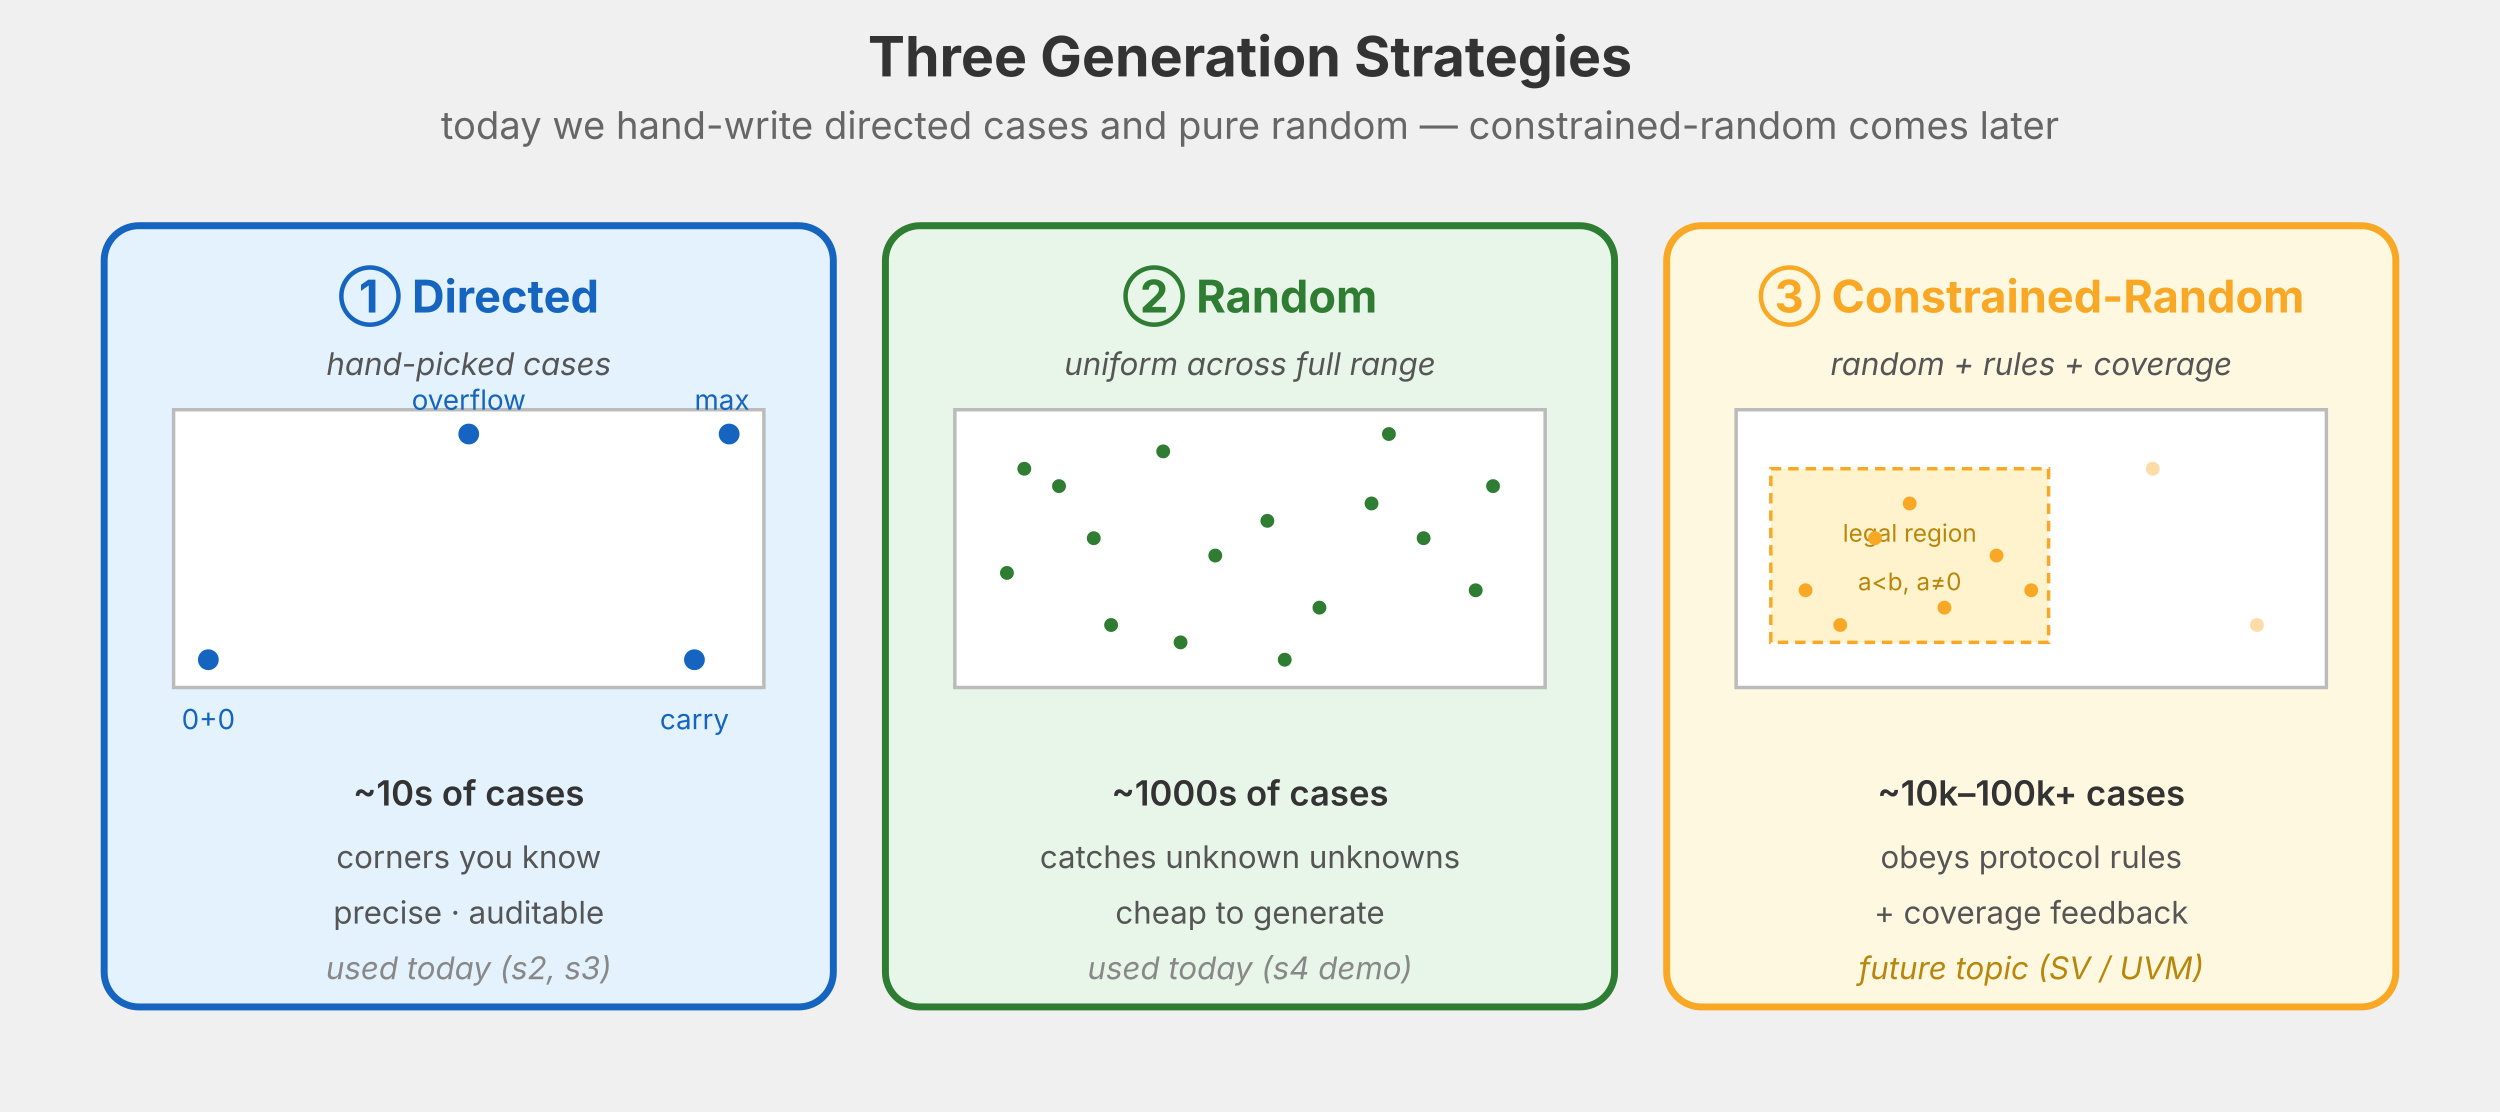
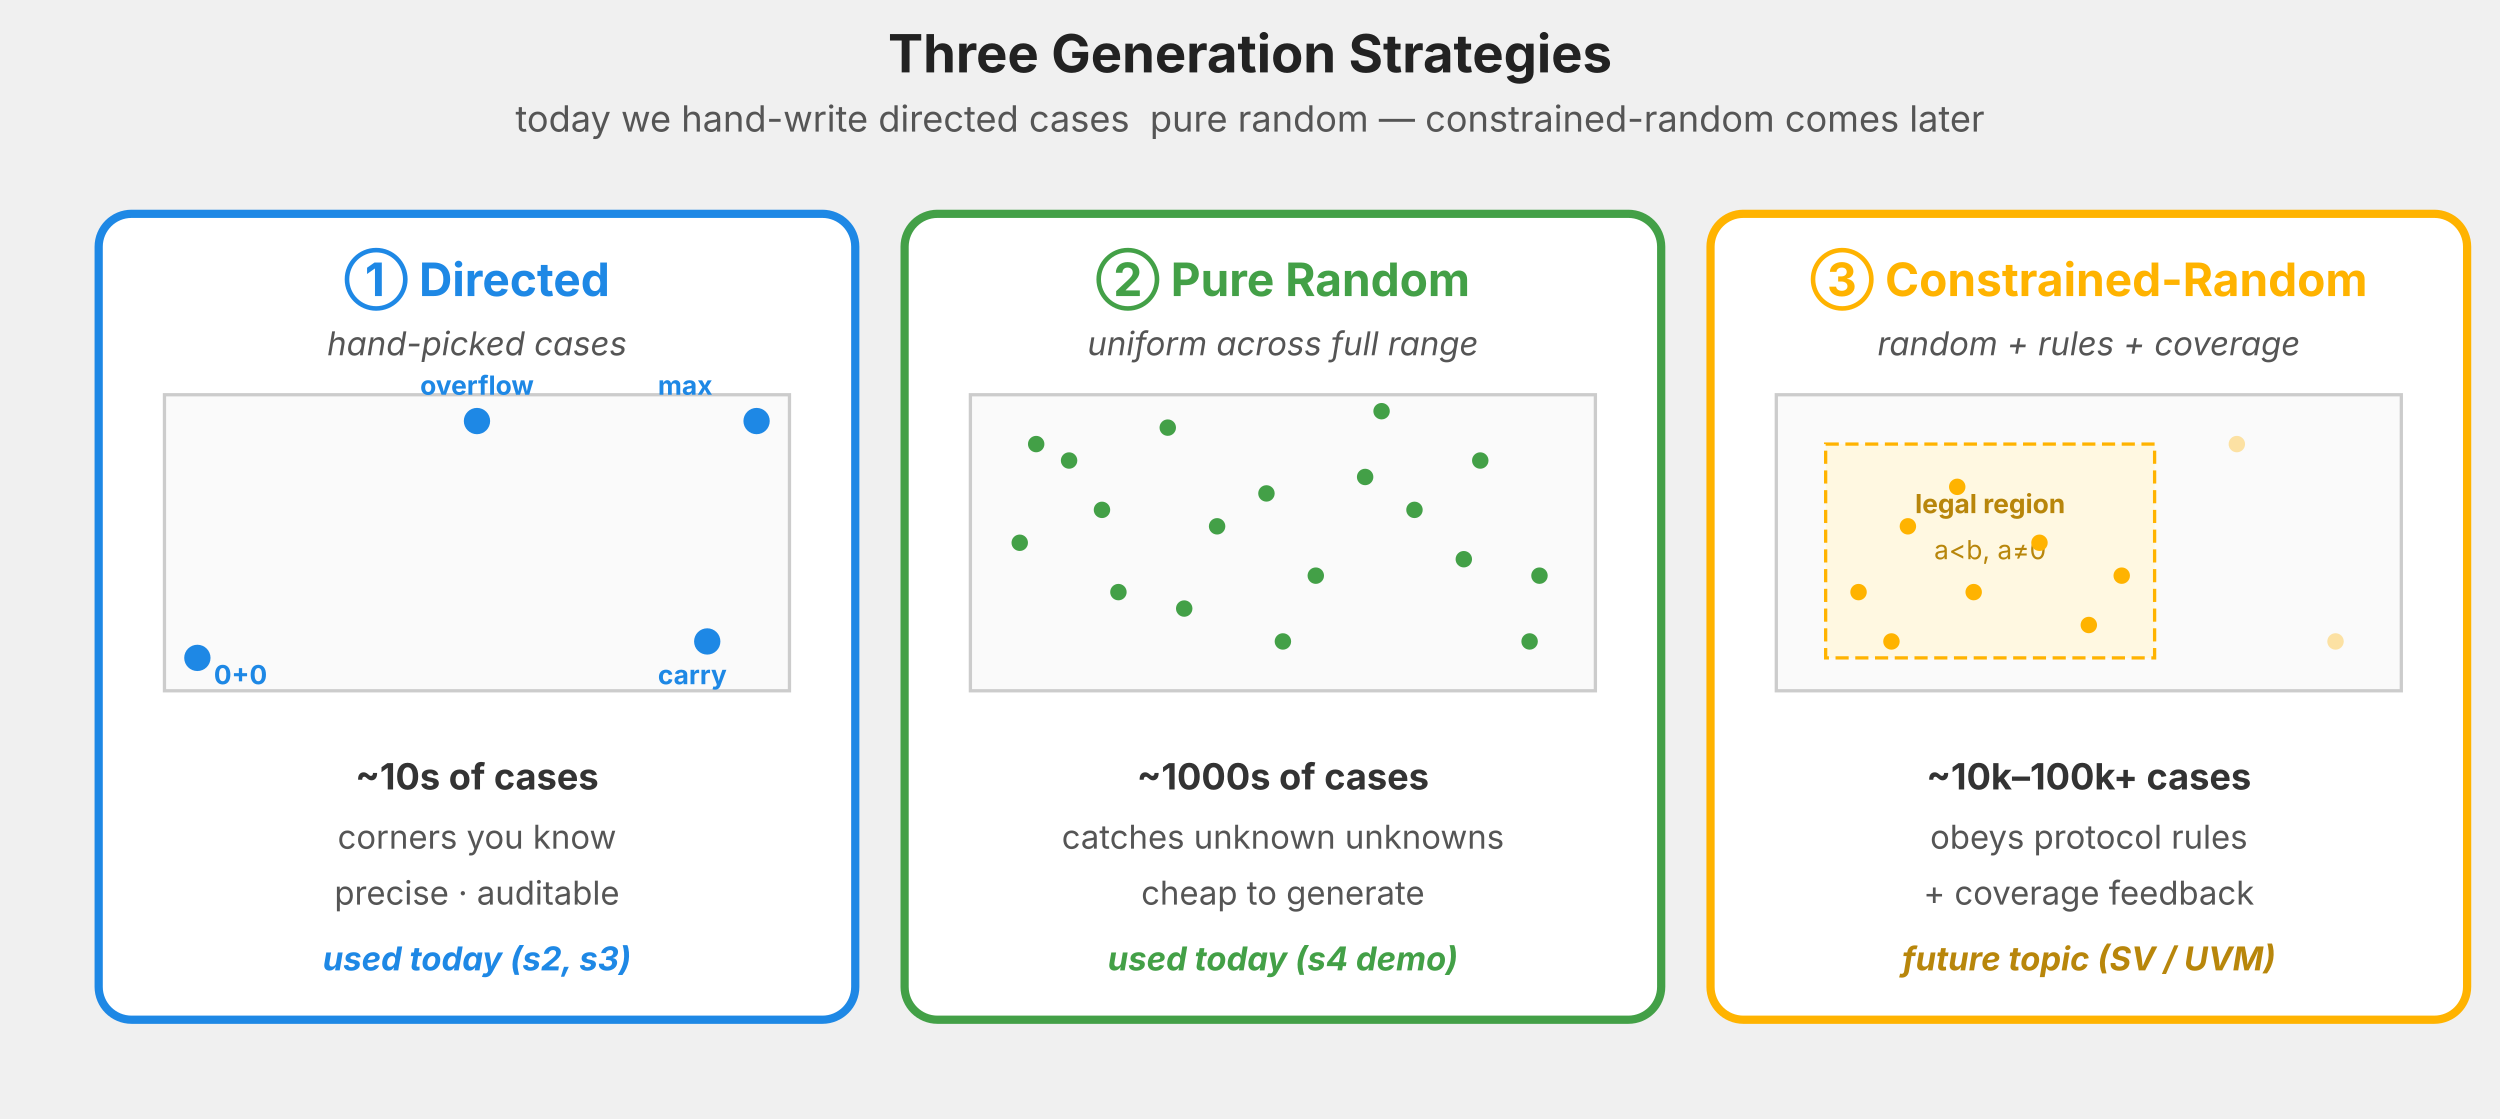
- <svg xmlns="http://www.w3.org/2000/svg" viewBox="0 0 720 320" font-family="Inter, sans-serif">
-   <text x="360" y="22" text-anchor="middle" font-size="16" font-weight="700" fill="#333">Three Generation Strategies</text>
-   <text x="360" y="40" text-anchor="middle" font-size="11" fill="#666">today we hand-write directed cases and pure random — constrained-random comes later</text>
-   <rect x="30" y="65" width="210" height="225" rx="10" fill="#E3F2FD" stroke="#1565C0" stroke-width="2" />
-   <text x="135" y="90" text-anchor="middle" font-size="13" font-weight="700" fill="#1565C0">① Directed</text>
-   <text x="135" y="108" text-anchor="middle" font-size="9" font-style="italic" fill="#555">hand-picked cases</text>
-   <rect x="50" y="118" width="170" height="80" fill="#fff" stroke="#bbb" />
-   <circle cx="60" cy="190" r="3" fill="#1565C0" />
-   <text x="60" y="210" text-anchor="middle" font-size="8" fill="#1565C0">0+0</text>
-   <circle cx="210" cy="125" r="3" fill="#1565C0" />
-   <text x="200" y="118" font-size="8" fill="#1565C0">max</text>
-   <circle cx="135" cy="125" r="3" fill="#1565C0" />
-   <text x="135" y="118" text-anchor="middle" font-size="8" fill="#1565C0">overflow</text>
-   <circle cx="200" cy="190" r="3" fill="#1565C0" />
-   <text x="200" y="210" text-anchor="middle" font-size="8" fill="#1565C0">carry</text>
-   <text x="135" y="232" text-anchor="middle" font-size="10" fill="#333" font-weight="600">~10s of cases</text>
-   <text x="135" y="250" text-anchor="middle" font-size="9" fill="#555">corners you know</text>
-   <text x="135" y="266" text-anchor="middle" font-size="9" fill="#555">precise · auditable</text>
-   <text x="135" y="282" text-anchor="middle" font-size="9" font-style="italic" fill="#888">used today (s2, s3)</text>
-   <rect x="255" y="65" width="210" height="225" rx="10" fill="#E8F5E9" stroke="#2E7D32" stroke-width="2" />
-   <text x="360" y="90" text-anchor="middle" font-size="13" font-weight="700" fill="#2E7D32">② Random</text>
-   <text x="360" y="108" text-anchor="middle" font-size="9" font-style="italic" fill="#555">uniform across full range</text>
-   <rect x="275" y="118" width="170" height="80" fill="#fff" stroke="#bbb" />
-   <circle cx="290" cy="165" r="2" fill="#2E7D32" />
-   <circle cx="305" cy="140" r="2" fill="#2E7D32" />
-   <circle cx="320" cy="180" r="2" fill="#2E7D32" />
-   <circle cx="335" cy="130" r="2" fill="#2E7D32" />
-   <circle cx="350" cy="160" r="2" fill="#2E7D32" />
-   <circle cx="365" cy="150" r="2" fill="#2E7D32" />
-   <circle cx="380" cy="175" r="2" fill="#2E7D32" />
-   <circle cx="395" cy="145" r="2" fill="#2E7D32" />
-   <circle cx="410" cy="155" r="2" fill="#2E7D32" />
-   <circle cx="425" cy="170" r="2" fill="#2E7D32" />
-   <circle cx="295" cy="135" r="2" fill="#2E7D32" />
-   <circle cx="315" cy="155" r="2" fill="#2E7D32" />
-   <circle cx="340" cy="185" r="2" fill="#2E7D32" />
-   <circle cx="370" cy="190" r="2" fill="#2E7D32" />
-   <circle cx="400" cy="125" r="2" fill="#2E7D32" />
-   <circle cx="430" cy="140" r="2" fill="#2E7D32" />
-   <text x="360" y="232" text-anchor="middle" font-size="10" fill="#333" font-weight="600">~1000s of cases</text>
-   <text x="360" y="250" text-anchor="middle" font-size="9" fill="#555">catches unknown unknowns</text>
-   <text x="360" y="266" text-anchor="middle" font-size="9" fill="#555">cheap to generate</text>
-   <text x="360" y="282" text-anchor="middle" font-size="9" font-style="italic" fill="#888">used today (s4 demo)</text>
-   <rect x="480" y="65" width="210" height="225" rx="10" fill="#FFF8E1" stroke="#F9A825" stroke-width="2" />
-   <text x="585" y="90" text-anchor="middle" font-size="13" font-weight="700" fill="#F9A825">③ Constrained-Random</text>
-   <text x="585" y="108" text-anchor="middle" font-size="9" font-style="italic" fill="#555">random + rules + coverage</text>
-   <rect x="500" y="118" width="170" height="80" fill="#fff" stroke="#bbb" />
-   <rect x="510" y="135" width="80" height="50" fill="#FFF3CD" stroke="#F9A825" stroke-dasharray="3,2" />
-   <text x="550" y="156" text-anchor="middle" font-size="7" fill="#B8860B">legal region</text>
-   <text x="550" y="170" text-anchor="middle" font-size="7" fill="#B8860B">a&lt;b, a≠0</text>
-   <circle cx="520" cy="170" r="2" fill="#F9A825" />
-   <circle cx="540" cy="155" r="2" fill="#F9A825" />
-   <circle cx="560" cy="175" r="2" fill="#F9A825" />
-   <circle cx="575" cy="160" r="2" fill="#F9A825" />
-   <circle cx="585" cy="170" r="2" fill="#F9A825" />
-   <circle cx="530" cy="180" r="2" fill="#F9A825" />
-   <circle cx="550" cy="145" r="2" fill="#F9A825" />
-   <circle cx="620" cy="135" r="2" fill="#F9A825" opacity="0.4" />
-   <circle cx="650" cy="180" r="2" fill="#F9A825" opacity="0.4" />
-   <text x="585" y="232" text-anchor="middle" font-size="10" fill="#333" font-weight="600">~10k–100k+ cases</text>
-   <text x="585" y="250" text-anchor="middle" font-size="9" fill="#555">obeys protocol rules</text>
-   <text x="585" y="266" text-anchor="middle" font-size="9" fill="#555">+ coverage feedback</text>
-   <text x="585" y="282" text-anchor="middle" font-size="9" font-style="italic" fill="#B8860B">future topic (SV / UVM)</text>
+ <svg xmlns="http://www.w3.org/2000/svg" viewBox="0 0 760 340" font-family="Inter, sans-serif">
+   <text x="380" y="22" text-anchor="middle" font-size="16" font-weight="700" fill="#222">Three Generation Strategies</text>
+   <text x="380" y="40" text-anchor="middle" font-size="11" fill="#555">today we hand-write directed cases <em>and</em> pure random — constrained-random comes later</text>
+   <rect x="30" y="65" width="230" height="245" rx="10" fill="#fff" stroke="#1E88E5" stroke-width="2.5" />
+   <text x="145" y="90" text-anchor="middle" font-size="14" font-weight="700" fill="#1E88E5">① Directed</text>
+   <text x="145" y="108" text-anchor="middle" font-size="10" font-style="italic" fill="#555">hand-picked cases</text>
+   <rect x="50" y="120" width="190" height="90" fill="#FAFAFA" stroke="#ccc" />
+   <circle cx="60" cy="200" r="4" fill="#1E88E5" />
+   <text x="65" y="208" font-size="8" fill="#1E88E5" font-weight="700">0+0</text>
+   <circle cx="230" cy="128" r="4" fill="#1E88E5" />
+   <text x="200" y="120" font-size="8" fill="#1E88E5" font-weight="700">max</text>
+   <circle cx="145" cy="128" r="4" fill="#1E88E5" />
+   <text x="145" y="120" text-anchor="middle" font-size="8" fill="#1E88E5" font-weight="700">overflow</text>
+   <circle cx="215" cy="195" r="4" fill="#1E88E5" />
+   <text x="200" y="208" font-size="8" fill="#1E88E5" font-weight="700">carry</text>
+   <text x="145" y="240" text-anchor="middle" font-size="11" fill="#333" font-weight="700">~10s of cases</text>
+   <text x="145" y="258" text-anchor="middle" font-size="10" fill="#555">corners you know</text>
+   <text x="145" y="275" text-anchor="middle" font-size="10" fill="#555">precise · auditable</text>
+   <text x="145" y="295" text-anchor="middle" font-size="10" font-style="italic" fill="#1E88E5" font-weight="700">used today (s2, s3)</text>
+   <rect x="275" y="65" width="230" height="245" rx="10" fill="#fff" stroke="#43A047" stroke-width="2.5" />
+   <text x="390" y="90" text-anchor="middle" font-size="14" font-weight="700" fill="#43A047">② Pure Random</text>
+   <text x="390" y="108" text-anchor="middle" font-size="10" font-style="italic" fill="#555">uniform across full range</text>
+   <rect x="295" y="120" width="190" height="90" fill="#FAFAFA" stroke="#ccc" />
+   <circle cx="310" cy="165" r="2.5" fill="#43A047" />
+   <circle cx="325" cy="140" r="2.5" fill="#43A047" />
+   <circle cx="340" cy="180" r="2.5" fill="#43A047" />
+   <circle cx="355" cy="130" r="2.5" fill="#43A047" />
+   <circle cx="370" cy="160" r="2.5" fill="#43A047" />
+   <circle cx="385" cy="150" r="2.5" fill="#43A047" />
+   <circle cx="400" cy="175" r="2.5" fill="#43A047" />
+   <circle cx="415" cy="145" r="2.5" fill="#43A047" />
+   <circle cx="430" cy="155" r="2.5" fill="#43A047" />
+   <circle cx="445" cy="170" r="2.5" fill="#43A047" />
+   <circle cx="465" cy="195" r="2.5" fill="#43A047" />
+   <circle cx="315" cy="135" r="2.5" fill="#43A047" />
+   <circle cx="335" cy="155" r="2.5" fill="#43A047" />
+   <circle cx="360" cy="185" r="2.5" fill="#43A047" />
+   <circle cx="390" cy="195" r="2.5" fill="#43A047" />
+   <circle cx="420" cy="125" r="2.5" fill="#43A047" />
+   <circle cx="450" cy="140" r="2.5" fill="#43A047" />
+   <circle cx="468" cy="175" r="2.5" fill="#43A047" />
+   <text x="390" y="240" text-anchor="middle" font-size="11" fill="#333" font-weight="700">~1000s of cases</text>
+   <text x="390" y="258" text-anchor="middle" font-size="10" fill="#555">catches unknown unknowns</text>
+   <text x="390" y="275" text-anchor="middle" font-size="10" fill="#555">cheap to generate</text>
+   <text x="390" y="295" text-anchor="middle" font-size="10" font-style="italic" fill="#43A047" font-weight="700">used today (s4 demo)</text>
+   <rect x="520" y="65" width="230" height="245" rx="10" fill="#fff" stroke="#FFB300" stroke-width="2.5" />
+   <text x="635" y="90" text-anchor="middle" font-size="14" font-weight="700" fill="#FFB300">③ Constrained-Random</text>
+   <text x="635" y="108" text-anchor="middle" font-size="10" font-style="italic" fill="#555">random + rules + coverage</text>
+   <rect x="540" y="120" width="190" height="90" fill="#FAFAFA" stroke="#ccc" />
+   <rect x="555" y="135" width="100" height="65" fill="#FFF8E1" stroke="#FFB300" stroke-dasharray="4,2" />
+   <text x="605" y="156" text-anchor="middle" font-size="8" fill="#B8860B" font-weight="700">legal region</text>
+   <text x="605" y="170" text-anchor="middle" font-size="8" fill="#B8860B">a&lt;b, a≠0</text>
+   <circle cx="565" cy="180" r="2.5" fill="#FFB300" />
+   <circle cx="580" cy="160" r="2.5" fill="#FFB300" />
+   <circle cx="600" cy="180" r="2.5" fill="#FFB300" />
+   <circle cx="620" cy="165" r="2.5" fill="#FFB300" />
+   <circle cx="635" cy="190" r="2.5" fill="#FFB300" />
+   <circle cx="575" cy="195" r="2.5" fill="#FFB300" />
+   <circle cx="595" cy="148" r="2.5" fill="#FFB300" />
+   <circle cx="645" cy="175" r="2.5" fill="#FFB300" />
+   <circle cx="680" cy="135" r="2.5" fill="#FFB300" opacity="0.35" />
+   <circle cx="710" cy="195" r="2.5" fill="#FFB300" opacity="0.35" />
+   <text x="635" y="240" text-anchor="middle" font-size="11" fill="#333" font-weight="700">~10k–100k+ cases</text>
+   <text x="635" y="258" text-anchor="middle" font-size="10" fill="#555">obeys protocol rules</text>
+   <text x="635" y="275" text-anchor="middle" font-size="10" fill="#555">+ coverage feedback</text>
+   <text x="635" y="295" text-anchor="middle" font-size="10" font-style="italic" fill="#B8860B" font-weight="700">future topic (SV / UVM)</text>
</svg>
